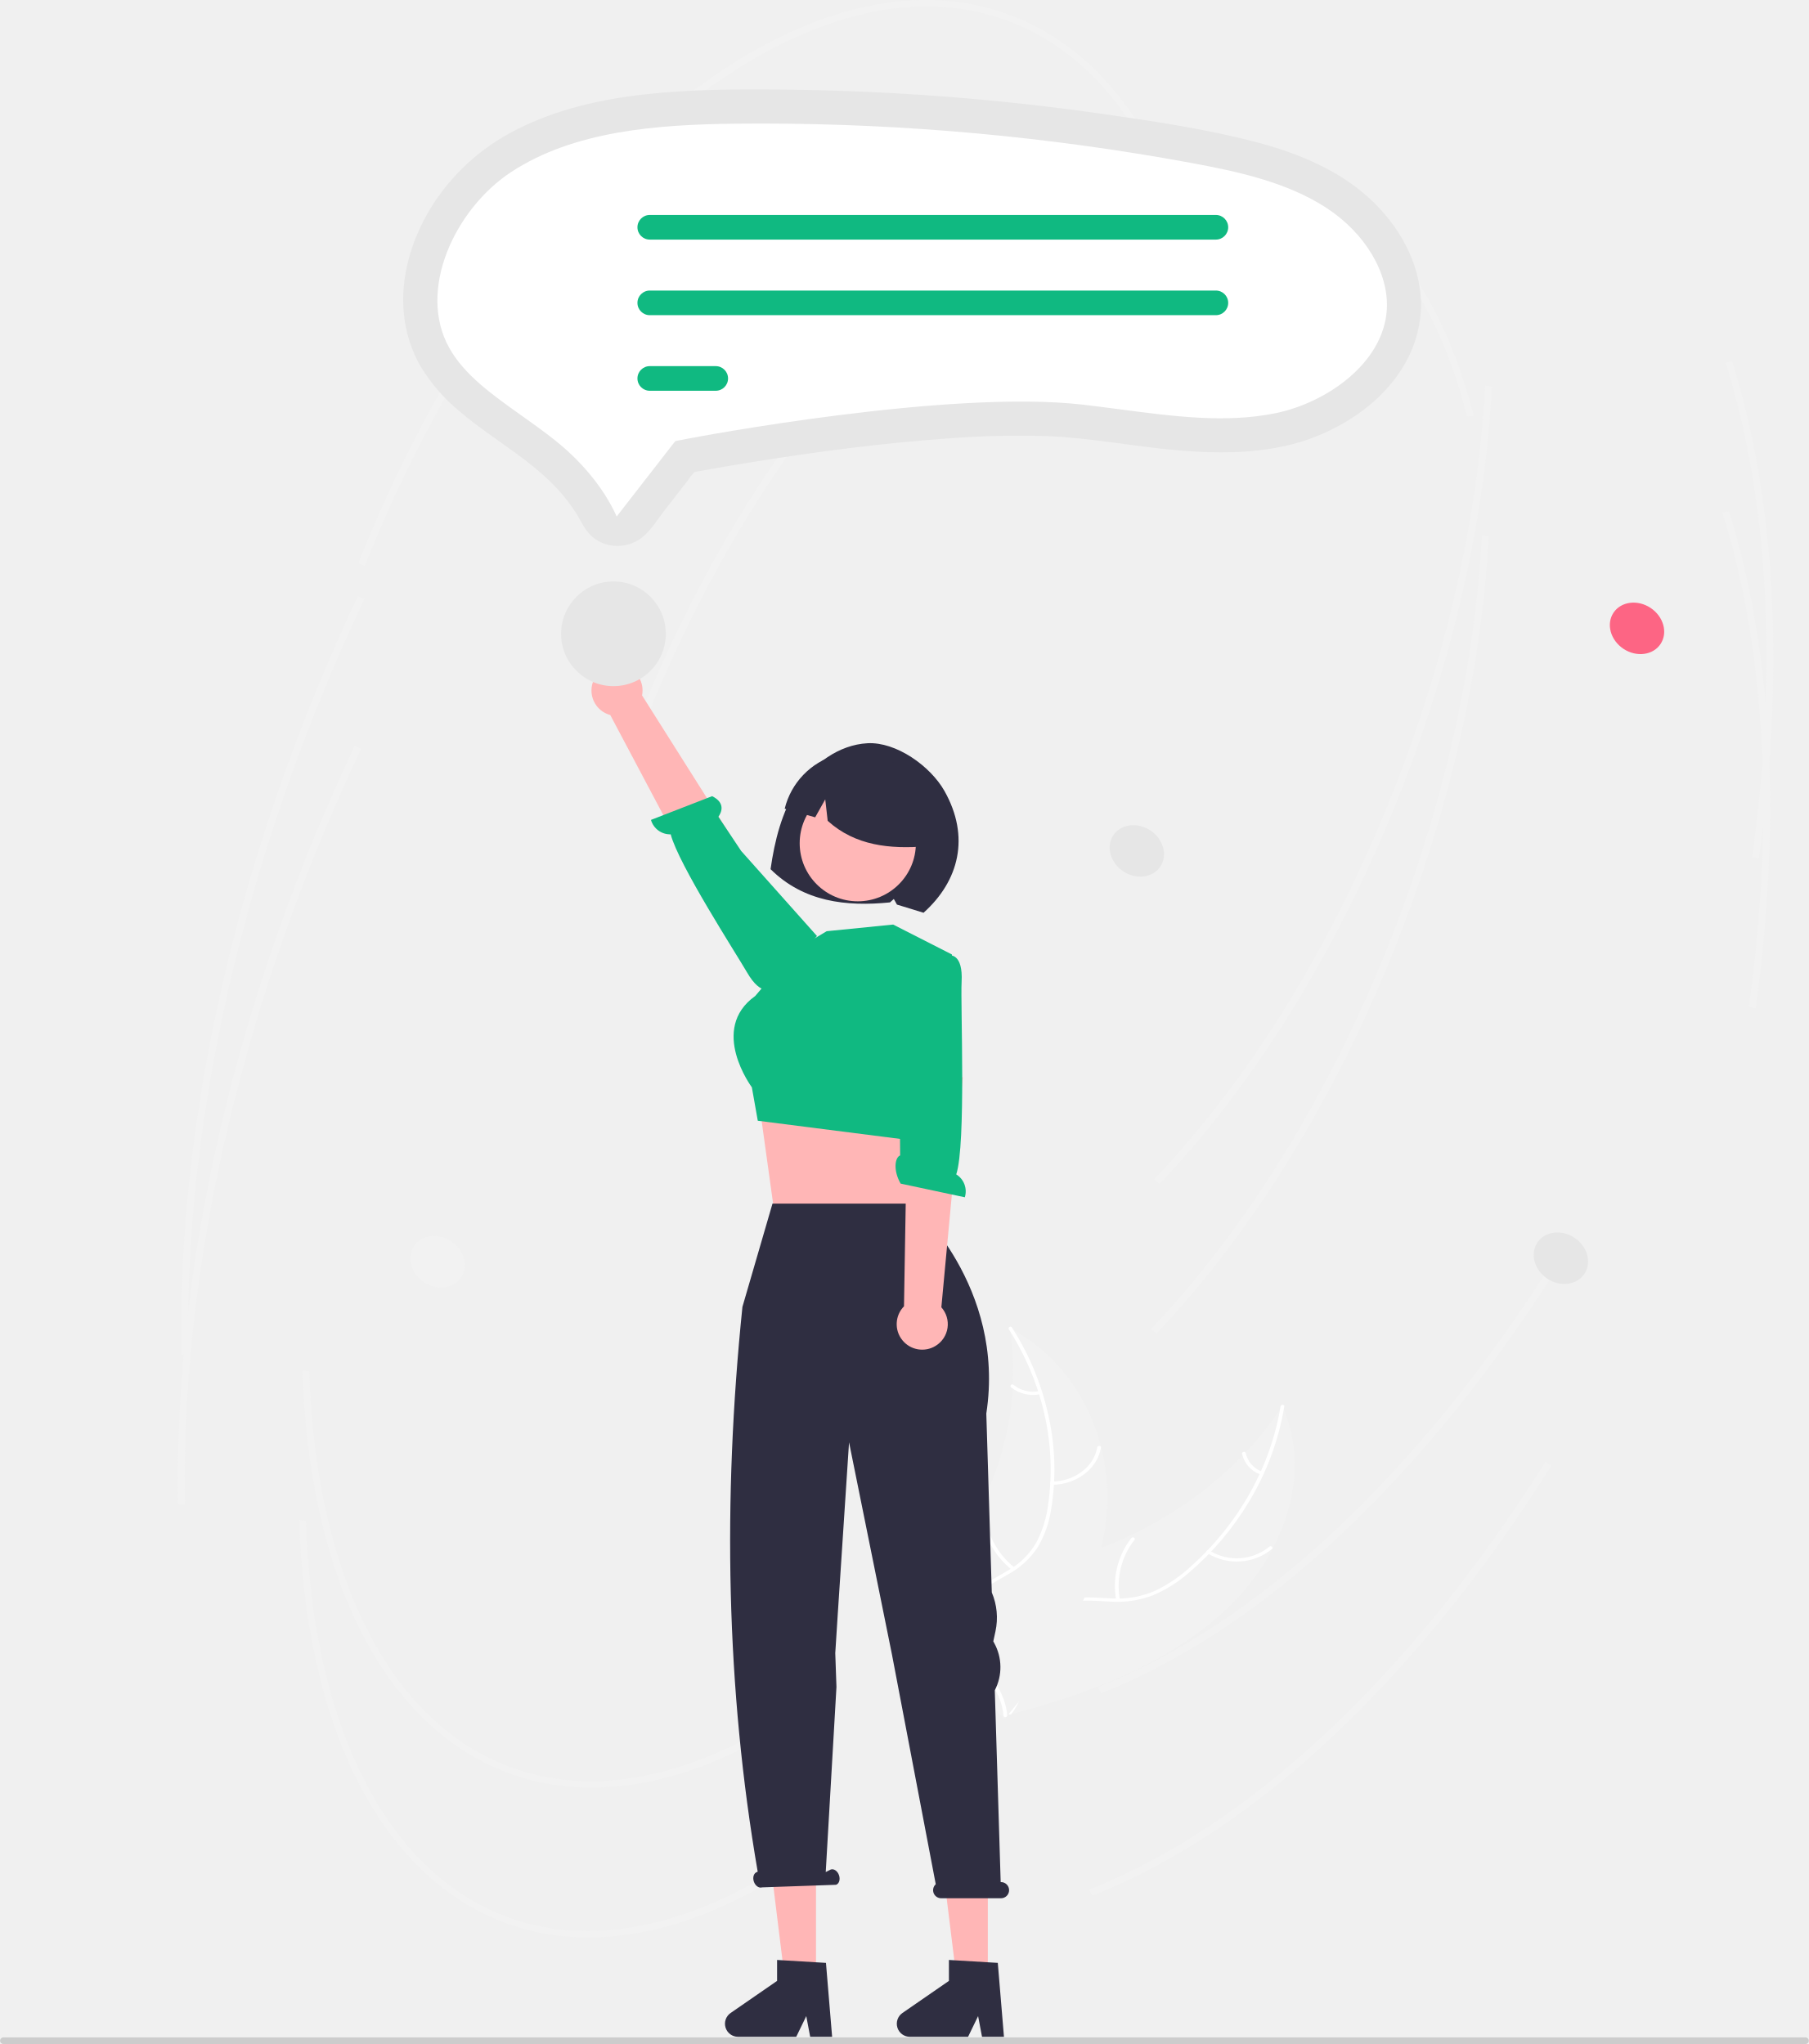
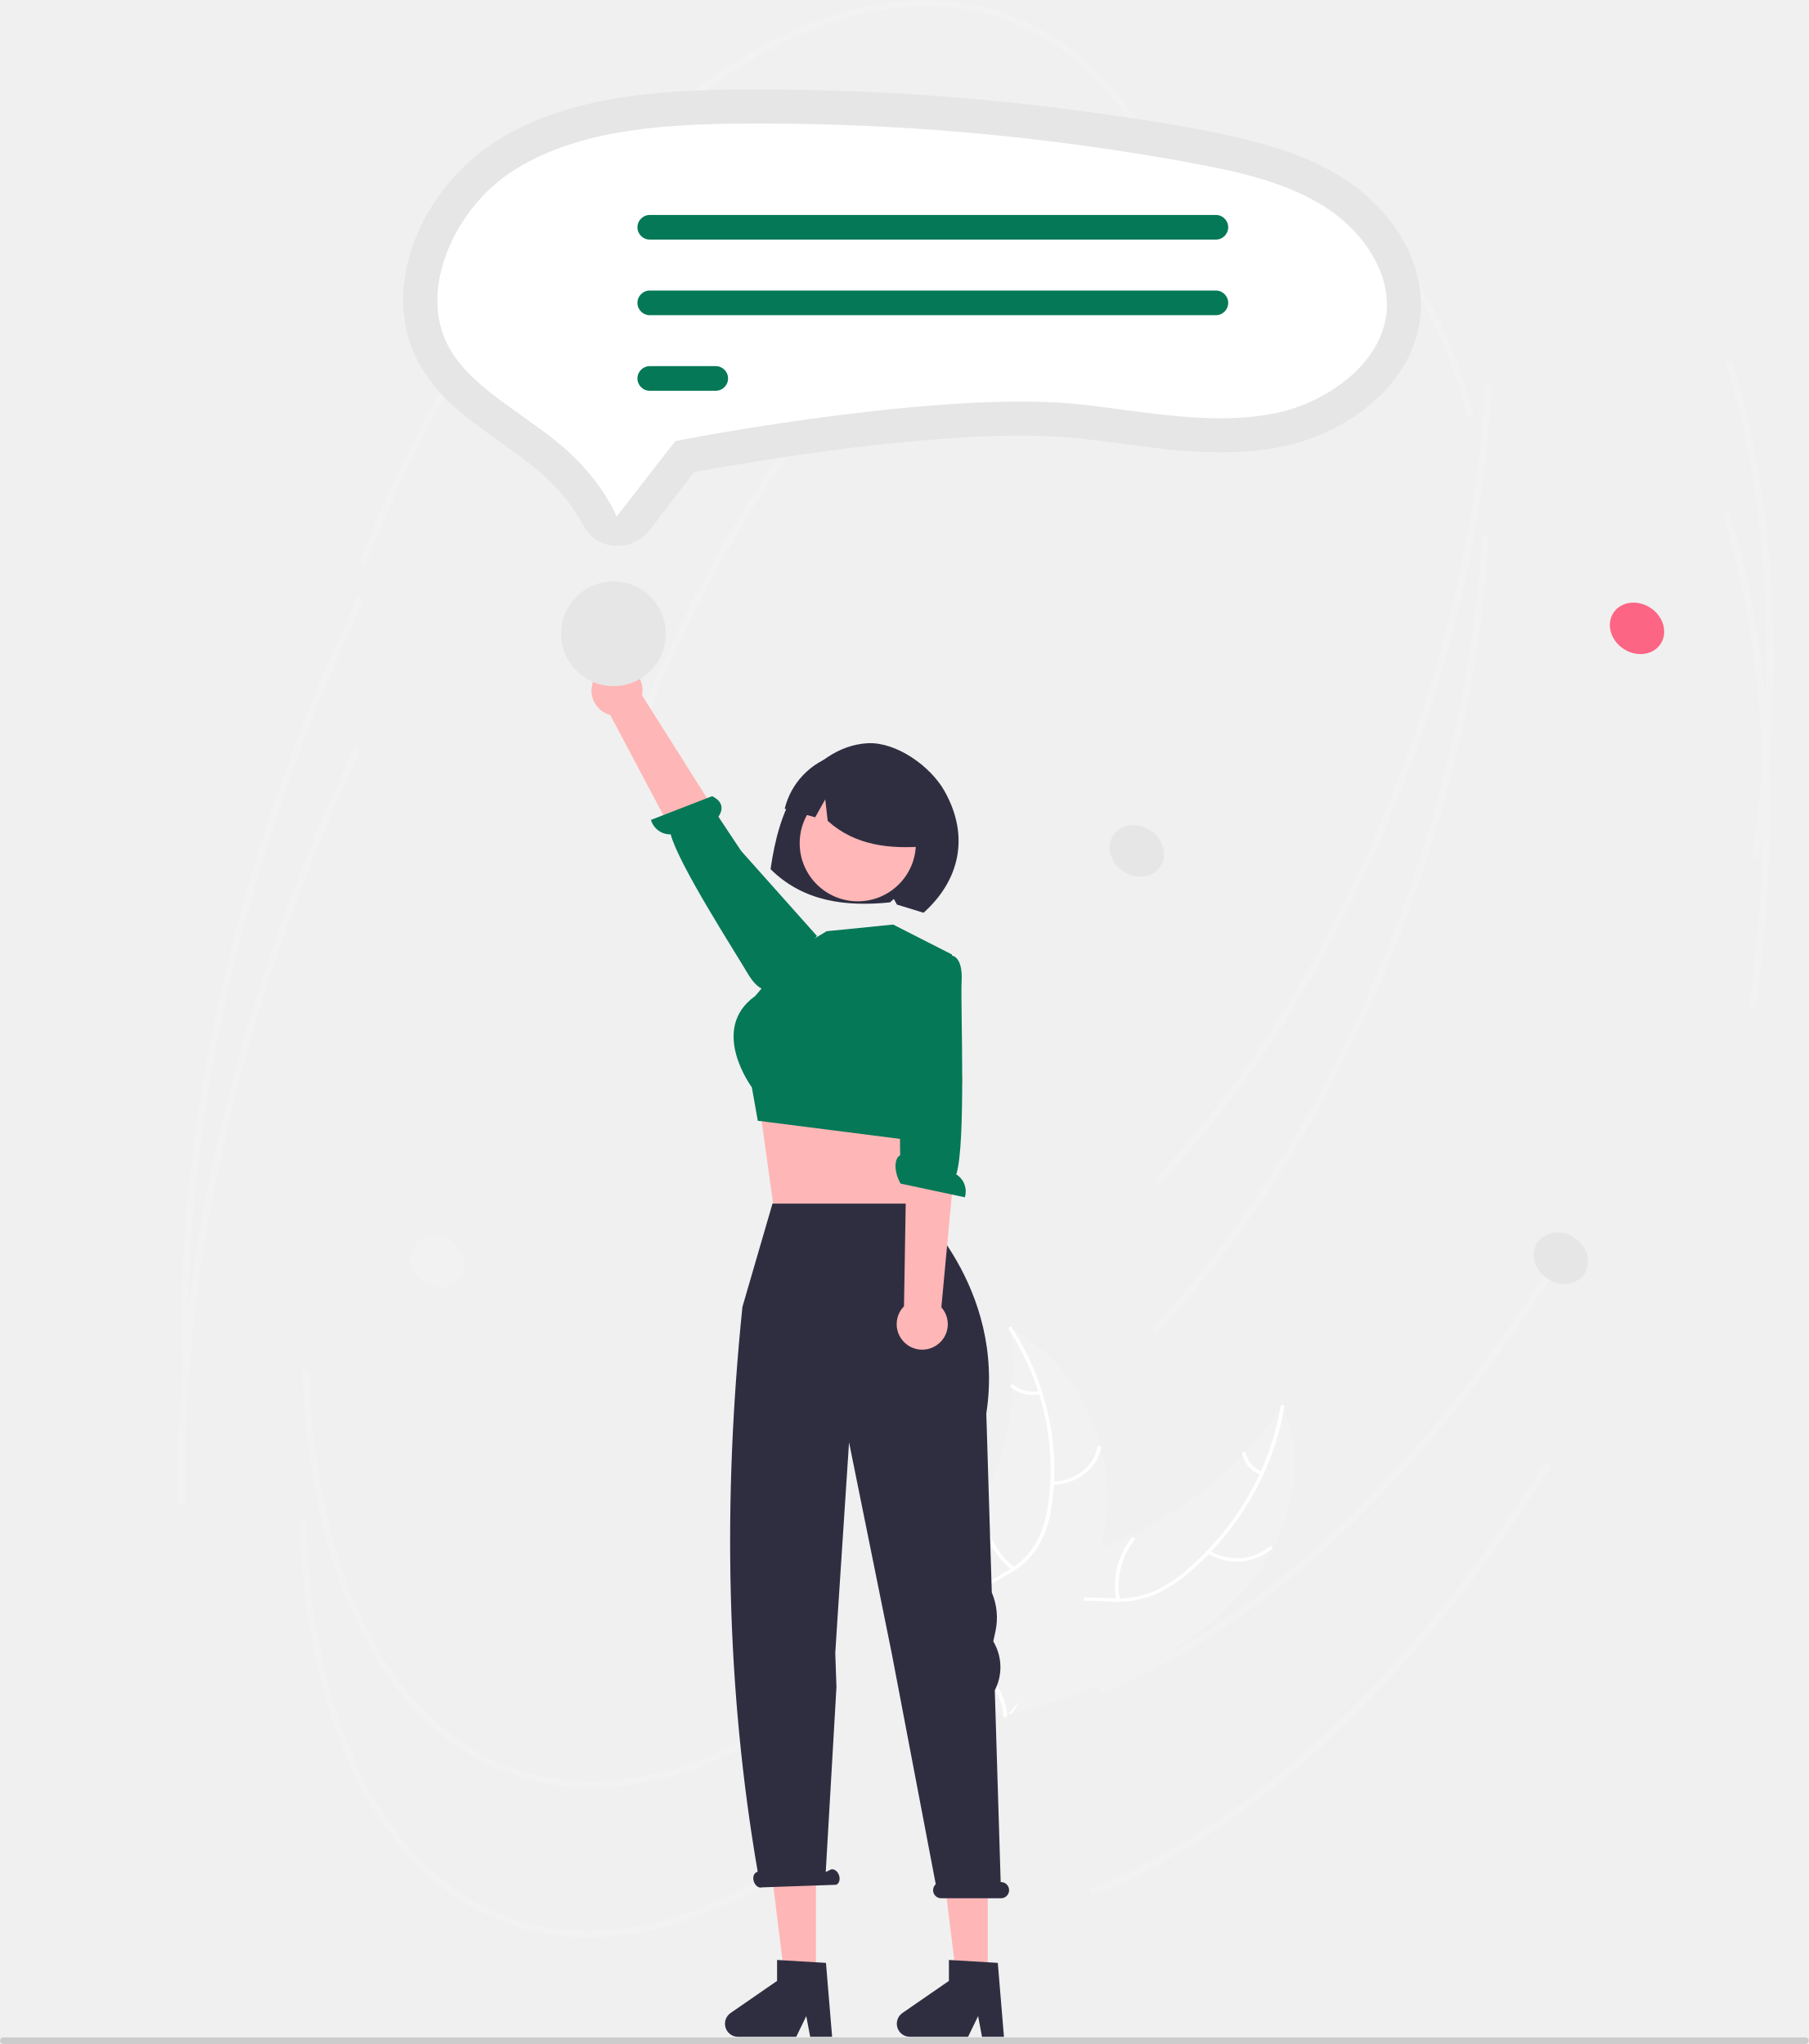
<svg xmlns="http://www.w3.org/2000/svg" data-name="Layer 1" width="652.675" height="737.697" viewBox="0 0 652.675 737.697">
  <path d="M716.054,662.011c20.719-19.504,31.402-48.723,20.271-73.439-16.204,24.871-42.88,44.458-73.808,54.195-12.046,3.792-25.899,6.921-32.451,16.486-4.077,5.952-4.374,13.406-2.537,20.146,1.837,6.74,5.619,12.939,9.364,19.054l.021,1.729C666.234,692.723,695.336,681.516,716.054,662.011Z" transform="translate(-273.6623 -81.15133)" fill="#f2f2f2" />
  <path d="M735.702,588.703c-3.493,21.524-14.924,42.218-32.402,57.818a51.441,51.441,0,0,1-12.769,8.707,33.523,33.523,0,0,1-15.297,2.826c-4.945-.157-9.983-.816-14.886.074a18.158,18.158,0,0,0-11.917,7.741c-3.251,4.781-4.33,10.292-5.17,15.713-.933,6.019-1.792,12.283-5.755,17.461-.48.627.668,1.238,1.148.612,6.895-9.008,4.588-20.521,9.24-30.235,2.171-4.533,5.927-8.525,11.543-9.894,4.911-1.197,10.106-.522,15.112-.325a35.978,35.978,0,0,0,15.075-2.28,48.262,48.262,0,0,0,13.107-8.249,103.579,103.579,0,0,0,21.586-25.549A96.834,96.834,0,0,0,737.049,588.728c.121-.744-1.226-.763-1.346-.025Z" transform="translate(-273.6623 -81.15133)" fill="#fff" />
  <path d="M709.289,641.711a20.135,20.135,0,0,0,23.31-1.489c.615-.53-.304-1.385-.92-.855a18.641,18.641,0,0,1-21.687,1.346c-.697-.447-1.397.553-.704.997Z" transform="translate(-273.6623 -81.15133)" fill="#fff" />
  <path d="M677.73,658.422a27.075,27.075,0,0,1,5.272-21.545c.478-.629-.671-1.24-1.148-.612a28.152,28.152,0,0,0-5.434,22.429c.144.744,1.452.467,1.309-.273Z" transform="translate(-273.6623 -81.15133)" fill="#fff" />
  <path d="M729.007,612.26a9.154,9.154,0,0,1-5.875-6.7c-.133-.745-1.441-.467-1.309.273a10.249,10.249,0,0,0,6.481,7.424.761.761,0,0,0,.926-.193.545.545,0,0,0-.222-.804Z" transform="translate(-273.6623 -81.15133)" fill="#fff" />
  <path d="M638.076,560.469c.068.467.135.934.195,1.408a101.684,101.684,0,0,1,.849,18.948c-.015.489-.038.985-.069,1.473a110.234,110.234,0,0,1-12.318,44.092,115.865,115.865,0,0,1-10.038,15.956c-5.258,7.029-11.603,14.287-13.816,22.182a18.145,18.145,0,0,0-.547,2.496l32.155,33.046c.116.043.225.093.341.137l1.214,1.37c.217-.251.437-.515.654-.765.127-.145.246-.297.373-.442.082-.099.164-.198.245-.283.028-.033.055-.066.074-.093.081-.085.145-.172.217-.251q1.846-2.209,3.663-4.448c.009-.006.009-.006.01-.02,9.195-11.394,17.376-23.555,23.172-36.408.174-.387.358-.78.517-1.181a103.131,103.131,0,0,0,6.055-17.878,88.69,88.69,0,0,0,1.765-10.099,73.201,73.201,0,0,0-1.778-26.203c-4.329-17.142-14.921-32.891-31.647-42.326C638.934,560.938,638.513,560.704,638.076,560.469Z" transform="translate(-273.6623 -81.15133)" fill="#f2f2f2" />
  <path d="M637.666,560.898c12.128,19.013,17.342,41.515,14.199,63.113a40.428,40.428,0,0,1-4.161,13.631,27.288,27.288,0,0,1-10.255,10.258c-4.058,2.461-8.536,4.57-11.835,7.845a14.415,14.415,0,0,0-4.151,12.414c.718,5.518,3.675,10.482,6.761,15.25,3.426,5.294,7.082,10.745,7.506,16.952.051.752,1.392.639,1.34-.112-.738-10.799-10.558-18.784-13.576-28.974-1.408-4.755-1.176-9.907,2.359-13.937,3.091-3.524,7.708-5.703,11.841-8.164a29.571,29.571,0,0,0,10.457-9.705,37.744,37.744,0,0,0,4.749-13.442,88.277,88.277,0,0,0-.471-31.69,97.483,97.483,0,0,0-13.671-34.123c-.419-.657-1.508.032-1.092.684Z" transform="translate(-273.6623 -81.15133)" fill="#fff" />
  <path d="M653.313,617.038c8.807-.08,16.321-5.82,17.58-13.381.124-.745-1.202-.947-1.327-.201-1.179,7.083-8.15,12.343-16.383,12.418-.866.008-.732,1.172.129,1.164Z" transform="translate(-273.6623 -81.15133)" fill="#fff" />
  <path d="M639.695,646.887a28.747,28.747,0,0,1-10.722-19.96c-.054-.752-1.395-.639-1.34.112A29.922,29.922,0,0,0,638.839,647.79c.63.519,1.483-.387.856-.903Z" transform="translate(-273.6623 -81.15133)" fill="#fff" />
  <path d="M648.645,583.209a11.295,11.295,0,0,1-9.334-2.276c-.622-.525-1.475.381-.856.903a12.656,12.656,0,0,0,10.32,2.538c.358-.07.639-.295.606-.638a.658.658,0,0,0-.735-.526Z" transform="translate(-273.6623 -81.15133)" fill="#fff" />
  <path d="M563.568,699.199c-40.021,27.363-79.812,34.308-112.042,19.555-41.361-18.932-66.416-71.057-68.74-143.009l2.45.23c2.291,70.95,26.754,122.238,67.114,140.712,31.367,14.357,70.298,7.457,109.623-19.43Z" transform="translate(-273.6623 -81.15133)" fill="#f2f2f2" />
  <path d="M810.887,235.88c-3.941,43.423-15.169,89.211-32.778,133.39-21.775,54.633-51.526,102.754-86.037,139.159l-1.915-1.67c34.344-36.231,63.959-84.139,85.643-138.546,19.597-49.167,31.254-100.332,33.724-147.942l2.447.41Q811.583,228.224,810.887,235.88Z" transform="translate(-273.6623 -81.15133)" fill="#f2f2f2" />
  <path d="M704.571,174.166l-2.379.261c-10.607-41.684-31.168-70.563-59.462-83.514-35.968-16.463-80.443-5.408-125.234,31.13-45.018,36.724-84.872,94.733-112.217,163.343l-2.308-1.056C430.436,215.42,470.493,157.131,515.764,120.203c45.498-37.115,90.881-48.252,127.79-31.357C672.658,102.167,693.757,131.671,704.571,174.166Z" transform="translate(-273.6623 -81.15133)" fill="#f2f2f2" />
  <path d="M836.584,537.075C788.111,614.191,729.304,669.29,670.994,692.223l-1.18-2.163C727.721,667.286,786.184,612.469,834.435,535.705Z" transform="translate(-273.6623 -81.15133)" fill="#f2f2f2" />
  <path d="M911.37,364.301q-1.198,13.201-3.072,26.725l-2.431-.589c9.329-67.283,6.02-128.974-9.573-178.416l2.343-.392C912.237,254.759,916.561,307.108,911.37,364.301Z" transform="translate(-273.6623 -81.15133)" fill="#f2f2f2" />
  <path d="M405.096,297.455c-6.222,13.107-12.139,26.685-17.589,40.358-31.361,78.682-47.253,159.038-45.954,232.383l-2.451-.262c-1.3-73.619,14.638-154.251,46.097-233.178,5.465-13.711,11.4-27.328,17.64-40.472Z" transform="translate(-273.6623 -81.15133)" fill="#f2f2f2" />
  <path d="M562.391,753.263c-40.021,27.363-79.812,34.308-112.042,19.555-41.361-18.932-66.416-71.057-68.74-143.009l2.45.23c2.291,70.95,26.754,122.238,67.114,140.712,31.367,14.357,70.298,7.457,109.623-19.43Z" transform="translate(-273.6623 -81.15133)" fill="#f2f2f2" />
  <path d="M809.711,289.944c-3.941,43.423-15.169,89.211-32.778,133.39-21.775,54.633-51.526,102.754-86.037,139.159l-1.915-1.67c34.344-36.231,63.959-84.139,85.643-138.546,19.597-49.167,31.254-100.332,33.724-147.942l2.447.41Q810.407,282.287,809.711,289.944Z" transform="translate(-273.6623 -81.15133)" fill="#f2f2f2" />
  <path d="M805.394,231.23l-2.379.261c-10.607-41.684-31.168-70.563-59.462-83.514-35.968-16.463-80.443-5.408-125.234,31.13-45.018,36.724-84.872,94.733-112.217,163.343l-2.308-1.056c27.466-68.909,67.523-127.198,112.794-164.127,45.498-37.115,90.881-48.252,127.79-31.357C773.482,159.231,794.581,188.735,805.394,231.23Z" transform="translate(-273.6623 -81.15133)" fill="#f2f2f2" />
  <path d="M833.407,610.138c-48.472,77.116-107.28,132.216-165.59,155.148l-1.18-2.163C724.544,740.35,783.007,685.532,831.258,608.769Z" transform="translate(-273.6623 -81.15133)" fill="#f2f2f2" />
  <path d="M910.193,418.365q-1.198,13.201-3.072,26.725l-2.431-.589c9.329-67.283,6.02-128.974-9.573-178.416l2.343-.392C911.061,308.822,915.384,361.172,910.193,418.365Z" transform="translate(-273.6623 -81.15133)" fill="#f2f2f2" />
  <path d="M403.92,351.519c-6.222,13.107-12.139,26.685-17.589,40.358-31.361,78.682-47.253,159.038-45.954,232.383l-2.451-.262c-1.3-73.619,14.638-154.251,46.097-233.178,5.465-13.711,11.4-27.328,17.64-40.472Z" transform="translate(-273.6623 -81.15133)" fill="#f2f2f2" />
  <ellipse cx="864.324" cy="307.932" rx="8.857" ry="10.195" transform="translate(-144.4767 775.8252) rotate(-56.36398)" fill="#fd6584" />
  <path d="M561.388,365.494c5.673-8.694,14.937-15.526,25.253-16.103,10.317-.577,22.714,8.208,27.806,17.248,9.314,16.535,5.272,32.435-7.556,43.935-1.742-.591-7.824-2.376-9.595-2.946l-1.123-2.028-1.385,1.233c-15.853,1.582-31.167-.18-43.098-11.992C553.173,384.561,555.715,374.188,561.388,365.494Z" transform="translate(-273.6623 -81.15133)" fill="#2f2e41" />
  <polygon points="330.231 400.404 328.357 417.785 329.46 440.578 278.975 434.58 274.231 400.404 280.275 400.463 330.231 400.404" fill="#ffb6b6" />
  <circle cx="309.503" cy="304.328" r="20.964" fill="#ffb7b7" />
-   <path d="M559.936,424.43l11.996-7.198,23.993-2.399,21.206,10.799-.213,32.988-13.453,34.214L547.083,485.636l-2.142-12.068s-15.595-20.946,1.2-32.942Z" transform="translate(-273.6623 -81.15133)" fill="#10b981" />
+   <path d="M559.936,424.43l11.996-7.198,23.993-2.399,21.206,10.799-.213,32.988-13.453,34.214L547.083,485.636l-2.142-12.068s-15.595-20.946,1.2-32.942Z" transform="translate(-273.6623 -81.15133)" fill="#047857" />
  <path d="M575.327,353.642a26.331,26.331,0,0,1,32.316,32.959c-12.768,1.019-25.388-.173-35.337-9.206l-.885-7.749-3.63,6.484q-5.492-1.545-11.001-3.109A26.885,26.885,0,0,1,575.327,353.642Z" transform="translate(-273.6623 -81.15133)" fill="#2f2e41" />
  <path d="M487.935,326.477a9.157,9.157,0,0,0,5.919,12.733l39.058,73.696,15.765-12.168-43.35-68.615a9.207,9.207,0,0,0-17.392-5.647Z" transform="translate(-273.6623 -81.15133)" fill="#ffb6b6" />
-   <path d="M552.005,437.809s-3.619,3.21-8.766-5.654c-4.121-7.096-24.671-38.87-27.581-49.885a7.194,7.194,0,0,1-7.118-5.208l22.074-8.568c4.799,2.399,3.467,5.725,2.25,7.445l8.221,12.331,27.346,30.688-13.768,16.576Z" transform="translate(-273.6623 -81.15133)" fill="#10b981" />
+   <path d="M552.005,437.809s-3.619,3.21-8.766-5.654c-4.121-7.096-24.671-38.87-27.581-49.885a7.194,7.194,0,0,1-7.118-5.208l22.074-8.568c4.799,2.399,3.467,5.725,2.25,7.445l8.221,12.331,27.346,30.688-13.768,16.576Z" transform="translate(-273.6623 -81.15133)" fill="#047857" />
  <path d="M925.147,818.849H274.853a1.191,1.191,0,0,1,0-2.381H925.147a1.191,1.191,0,0,1,0,2.381Z" transform="translate(-273.6623 -81.15133)" fill="#ccc" />
  <path d="M769.462,154.332c-11.737-11.569-27.41-17.954-43.128-22.039-17.792-4.624-36.19-7.348-54.367-9.961q-28.414-4.085-57.054-6.302-28.601-2.205-57.306-2.525c-17.052-.191-34.218-.197-51.186,1.695-15.982,1.782-31.926,5.358-46.335,12.698a76.616,76.616,0,0,0-31.103,28.468c-6.896,11.367-10.996,24.992-9.57,38.354a47.036,47.036,0,0,0,6.012,18.678A64.802,64.802,0,0,0,439.976,230.032c11.906,10.053,26.14,17.402,36.382,29.35a58.095,58.095,0,0,1,7.047,10.172c1.487,2.754,3.16,5.125,5.926,6.732A14.396,14.396,0,0,0,505.268,275.175c3.191-2.504,5.482-6.364,7.951-9.541l8.609-11.079a17.414,17.414,0,0,1,2.152-2.77c.58-.48-.377-.057-.187-.177.104-.066.288-.029.402-.076a9.347,9.347,0,0,1,1.755-.326q9.429-1.734,18.899-3.243c23.31-3.761,46.771-6.864,70.33-8.536a327.163,327.163,0,0,1,36.506-.871c15.744.644,31.27,3.77,46.956,5.119,16.888,1.452,34.628,1.251,50.541-5.261,12.737-5.212,24.564-13.981,31.46-26.093a43.887,43.887,0,0,0,5.672-18.701C787.156,178.694,779.898,164.618,769.462,154.332Z" transform="translate(-273.6623 -81.15133)" fill="#e6e6e6" />
  <path d="M548.221,125.74q-4.505,0-9.005.048c-28.804.306-58.572,2.634-81.162,17.481-20.051,13.179-34.104,42.533-22.211,63.585,5.461,9.667,15.355,16.703,25.831,24.152,4.106,2.92,8.352,5.94,12.421,9.192,8.889,7.104,17.26,16.637,22.076,27.357l21.151-27.219,3.996-.765c3.845-.736,94.712-17.966,143.105-12.372,4.45.515,8.949,1.107,13.3,1.679,19.66,2.587,38.229,5.028,56.055,1.423,18.611-3.766,39.046-18.139,40.262-37.36.833-13.159-7.728-27.594-21.809-36.776-14.238-9.284-31.995-13.117-48.963-16.247A856.345,856.345,0,0,0,548.221,125.74Z" transform="translate(-273.6623 -81.15133)" fill="#fff" />
-   <path d="M712.369,167.623H508.106a4.444,4.444,0,0,1,0-8.889H712.369a4.444,4.444,0,0,1,0,8.889Z" transform="translate(-273.6623 -81.15133)" fill="#10b981" />
-   <path d="M712.369,194.902H508.106a4.444,4.444,0,1,1,0-8.889H712.369a4.444,4.444,0,0,1,0,8.889Z" transform="translate(-273.6623 -81.15133)" fill="#10b981" />
-   <path d="M531.91,222.181H508.106a4.444,4.444,0,0,1,0-8.889H531.91a4.444,4.444,0,0,1,0,8.889Z" transform="translate(-273.6623 -81.15133)" fill="#10b981" />
+   <path d="M712.369,167.623H508.106a4.444,4.444,0,0,1,0-8.889H712.369a4.444,4.444,0,0,1,0,8.889Z" transform="translate(-273.6623 -81.15133)" fill="#047857" />
+   <path d="M712.369,194.902H508.106a4.444,4.444,0,1,1,0-8.889H712.369a4.444,4.444,0,0,1,0,8.889Z" transform="translate(-273.6623 -81.15133)" fill="#047857" />
+   <path d="M531.91,222.181H508.106a4.444,4.444,0,0,1,0-8.889H531.91a4.444,4.444,0,0,1,0,8.889Z" transform="translate(-273.6623 -81.15133)" fill="#047857" />
  <circle cx="221.342" cy="228.743" r="18.89" fill="#e6e6e6" />
  <ellipse cx="431.556" cy="536.534" rx="8.857" ry="10.195" transform="translate(-527.8556 517.49) rotate(-56.36398)" fill="#f2f2f2" />
  <ellipse cx="836.855" cy="535.248" rx="8.857" ry="10.195" transform="translate(-345.9873 854.3582) rotate(-56.36398)" fill="#e6e6e6" />
  <ellipse cx="683.855" cy="388.248" rx="8.857" ry="10.195" transform="translate(-291.85 661.4) rotate(-56.36398)" fill="#e6e6e6" />
  <polygon points="356.417 715.978 345.379 715.978 340.127 673.404 356.417 673.404 356.417 715.978" fill="#ffb6b6" />
  <path d="M635.905,816.253h-7.916l-1.413-7.473-3.619,7.473H601.964a4.719,4.719,0,0,1-2.682-8.603l16.765-11.579V788.517l17.634,1.053Z" transform="translate(-273.6623 -81.15133)" fill="#2f2e41" />
  <polygon points="294.417 715.978 283.379 715.978 278.127 673.404 294.417 673.404 294.417 715.978" fill="#ffb6b6" />
  <path d="M573.905,816.253h-7.916l-1.413-7.473-3.619,7.473H539.964a4.719,4.719,0,0,1-2.682-8.603l16.765-11.579V788.517l17.634,1.053Z" transform="translate(-273.6623 -81.15133)" fill="#2f2e41" />
  <path d="M634.842,760.415h-.12l-2.123-69.223a18.101,18.101,0,0,0-.237-17.105l-.304-.55.788-3.653a23.267,23.267,0,0,0-1.33-14.003l-1.98-64.573c7.075-45.851-26.642-75.754-26.642-75.754H552.385L541.542,552.811c-7.169,69.841-5.868,137.898,5.508,203.834l-.31.157c-1.117.385-1.596,1.932-1.07,3.455s1.857,2.445,2.974,2.059l26.674-.928c1.117-.385,1.596-1.932,1.07-3.455-.526-1.523-1.857-2.445-2.974-2.059l-1.814.917,3.868-66.798-.429-12.201.884-13.842,4.089-62.261,15.476,76.563,15.808,82.933a2.908,2.908,0,0,0,1.961,5.063h21.585a2.917,2.917,0,1,0,0-5.834Z" transform="translate(-273.6623 -81.15133)" fill="#2f2e41" />
  <path d="M611.287,566.861a9.157,9.157,0,0,0,2.031-13.894l7.736-83.047L601.198,471.453l-1.361,81.15a9.207,9.207,0,0,0,11.45,14.257Z" transform="translate(-273.6623 -81.15133)" fill="#ffb6b6" />
-   <path d="M616.395,425.963s4.787-.7,4.232,9.534c-.444,8.194,1.666,58.697-1.939,69.504a7.194,7.194,0,0,1,3.098,8.258l-23.158-4.936c-2.698-4.637-2.139-9.399-.178-10.17l-.115-14.82-5.118-48.851,19.71-8.074Z" transform="translate(-273.6623 -81.15133)" fill="#10b981" />
+   <path d="M616.395,425.963s4.787-.7,4.232,9.534c-.444,8.194,1.666,58.697-1.939,69.504a7.194,7.194,0,0,1,3.098,8.258l-23.158-4.936c-2.698-4.637-2.139-9.399-.178-10.17l-.115-14.82-5.118-48.851,19.71-8.074Z" transform="translate(-273.6623 -81.15133)" fill="#047857" />
</svg>
